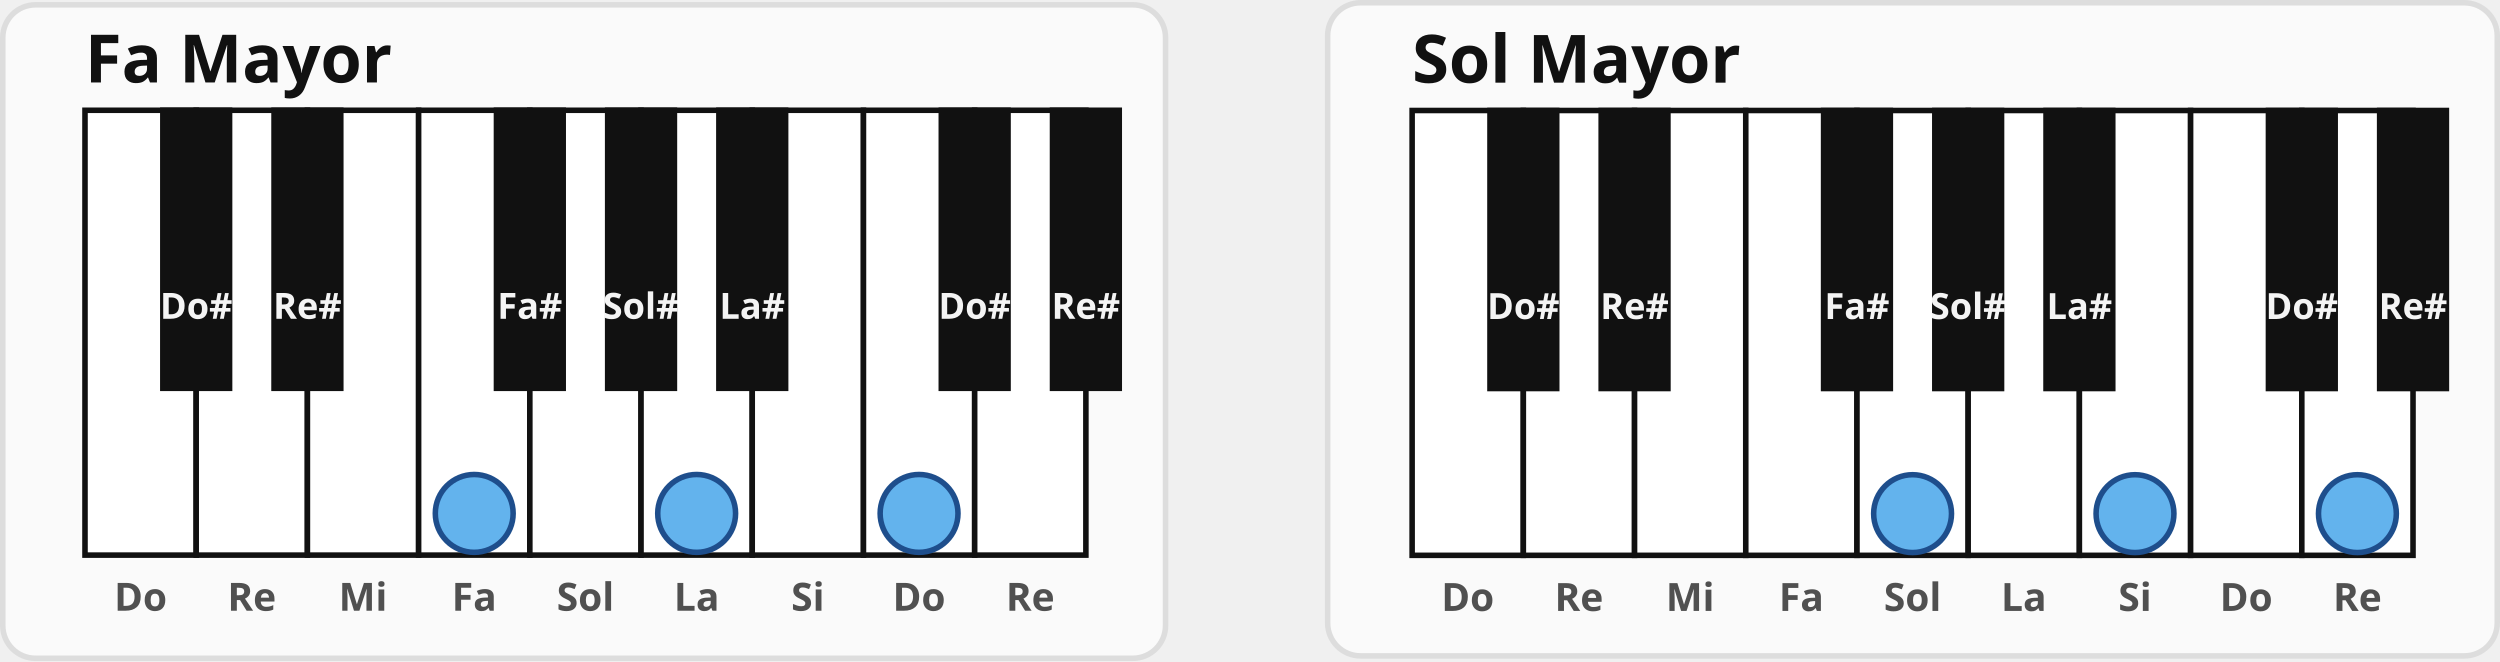
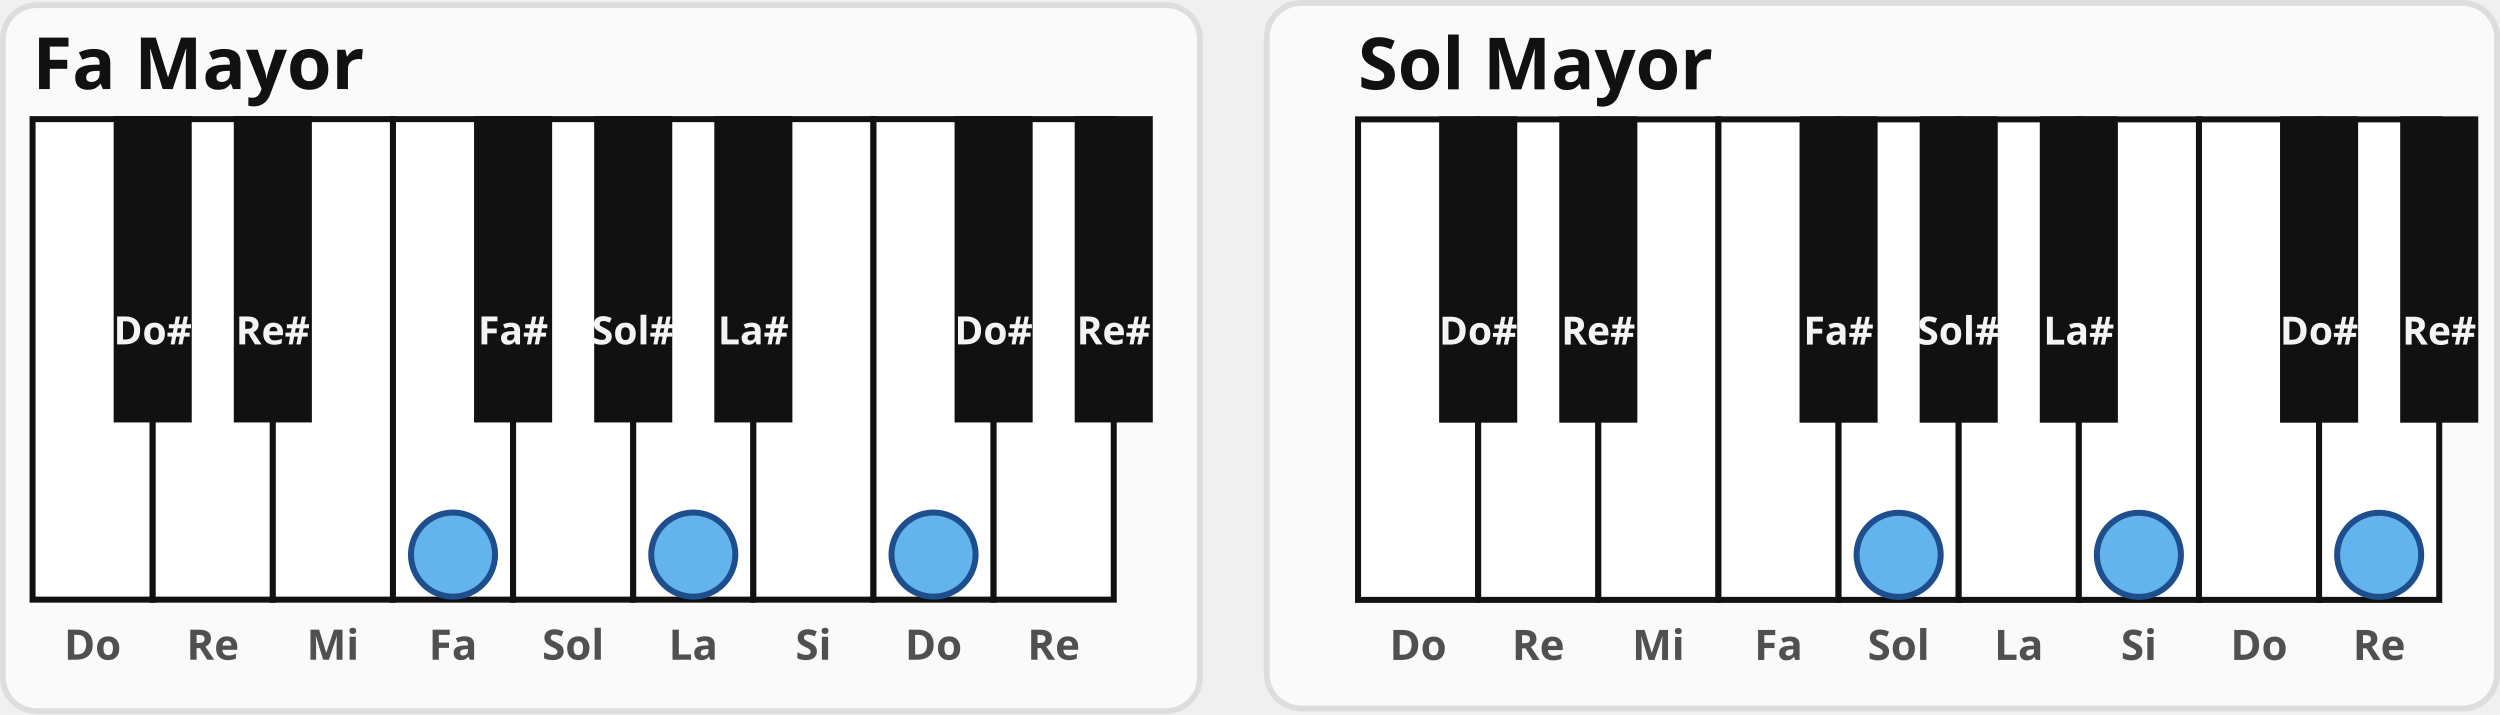
- <svg xmlns="http://www.w3.org/2000/svg" width="237.914mm" height="62.911mm" viewBox="0 0 237.914 62.911" version="1.1" id="svg1">
+ <svg xmlns="http://www.w3.org/2000/svg" width="220.247mm" height="62.911mm" viewBox="0 0 220.247 62.911" version="1.1" id="svg1">
  <defs id="defs1" />
-   <g id="layer1" transform="translate(-3.908197,-67.74544)">
+   <g id="layer1" transform="translate(-9.12715,-67.74544)">
    <g id="g6" transform="matrix(0.2645833,0,0,0.2645833,-14.46173,-199.5724)">
-       <rect class="panel" x="70.43" y="1012.07" width="418.221" height="235.04" rx="11.762" id="rect216" style="fill:#fafafa;stroke:#dddddd;stroke-width:2" />
+       <rect class="panel" x="90.131" y="1012.046" width="398.544" height="235.088" rx="11.209" id="rect216" style="fill:#fafafa;stroke:#dddddd;stroke-width:1.953" />
      <rect class="white" x="100" y="1050" width="40" height="160" id="rect217" style="fill:#ffffff;stroke:#111111;stroke-width:2" />
      <rect class="white" x="140" y="1050" width="40" height="160" id="rect218" style="fill:#ffffff;stroke:#111111;stroke-width:2" />
      <rect class="white" x="180" y="1050" width="40" height="160" id="rect219" style="fill:#ffffff;stroke:#111111;stroke-width:2" />
      <rect class="white" x="220" y="1050" width="40" height="160" id="rect220" style="fill:#ffffff;stroke:#111111;stroke-width:2" />
      <rect class="white" x="260" y="1050" width="40" height="160" id="rect221" style="fill:#ffffff;stroke:#111111;stroke-width:2" />
      <rect class="white" x="300" y="1050" width="40" height="160" id="rect222" style="fill:#ffffff;stroke:#111111;stroke-width:2" />
      <rect class="white" x="340" y="1050" width="40" height="160" id="rect223" style="fill:#ffffff;stroke:#111111;stroke-width:2" />
      <rect class="white" x="380" y="1050" width="40" height="160" id="rect224" style="fill:#ffffff;stroke:#111111;stroke-width:2" />
      <rect class="white" x="420" y="1050" width="40" height="160" id="rect225" style="fill:#ffffff;stroke:#111111;stroke-width:2" />
      <rect class="black" x="128" y="1050" width="24" height="100" id="rect231" style="fill:#111111;stroke:#111111;stroke-width:2" />
      <rect class="black" x="168" y="1050" width="24" height="100" id="rect232" style="fill:#111111;stroke:#111111;stroke-width:2" />
      <rect class="black" x="248" y="1050" width="24" height="100" id="rect233" style="fill:#111111;stroke:#111111;stroke-width:2" />
      <rect class="black" x="288" y="1050" width="24" height="100" id="rect234" style="fill:#111111;stroke:#111111;stroke-width:2" />
      <rect class="black" x="328" y="1050" width="24" height="100" id="rect235" style="fill:#111111;stroke:#111111;stroke-width:2" />
      <rect class="black" x="408" y="1050" width="24" height="100" id="rect236" style="fill:#111111;stroke:#111111;stroke-width:2" />
      <rect class="black" x="448" y="1050" width="24" height="100" id="rect237" style="fill:#111111;stroke:#111111;stroke-width:2" />
      <text class="noteW" x="120" y="1230" text-anchor="middle" id="text240" style="font-style:normal;font-variant:normal;font-weight:600;font-stretch:normal;font-size:14px;line-height:normal;font-family:sans-serif;opacity:0.85;fill:#333333">Do</text>
      <text class="noteW" x="160" y="1230" text-anchor="middle" id="text241" style="font-style:normal;font-variant:normal;font-weight:600;font-stretch:normal;font-size:14px;line-height:normal;font-family:sans-serif;opacity:0.85;fill:#333333">Re</text>
      <text class="noteW" x="200" y="1230" text-anchor="middle" id="text242" style="font-style:normal;font-variant:normal;font-weight:600;font-stretch:normal;font-size:14px;line-height:normal;font-family:sans-serif;opacity:0.85;fill:#333333">Mi</text>
      <text class="noteW" x="240" y="1230" text-anchor="middle" id="text243" style="font-style:normal;font-variant:normal;font-weight:600;font-stretch:normal;font-size:14px;line-height:normal;font-family:sans-serif;opacity:0.85;fill:#333333">Fa</text>
      <text class="noteW" x="280" y="1230" text-anchor="middle" id="text244" style="font-style:normal;font-variant:normal;font-weight:600;font-stretch:normal;font-size:14px;line-height:normal;font-family:sans-serif;opacity:0.85;fill:#333333">Sol</text>
      <text class="noteW" x="320" y="1230" text-anchor="middle" id="text245" style="font-style:normal;font-variant:normal;font-weight:600;font-stretch:normal;font-size:14px;line-height:normal;font-family:sans-serif;opacity:0.85;fill:#333333">La</text>
      <text class="noteW" x="360" y="1230" text-anchor="middle" id="text246" style="font-style:normal;font-variant:normal;font-weight:600;font-stretch:normal;font-size:14px;line-height:normal;font-family:sans-serif;opacity:0.85;fill:#333333">Si</text>
      <text class="noteW" x="400" y="1230" text-anchor="middle" id="text247" style="font-style:normal;font-variant:normal;font-weight:600;font-stretch:normal;font-size:14px;line-height:normal;font-family:sans-serif;opacity:0.85;fill:#333333">Do</text>
      <text class="noteW" x="440" y="1230" text-anchor="middle" id="text248" style="font-style:normal;font-variant:normal;font-weight:600;font-stretch:normal;font-size:14px;line-height:normal;font-family:sans-serif;opacity:0.85;fill:#333333">Re</text>
      <text class="noteB" x="140" y="1125" text-anchor="middle" id="text254" style="font-style:normal;font-variant:normal;font-weight:700;font-stretch:normal;font-size:13px;line-height:normal;font-family:sans-serif;opacity:0.95;fill:#ffffff">Do#</text>
      <text class="noteB" x="180" y="1125" text-anchor="middle" id="text255" style="font-style:normal;font-variant:normal;font-weight:700;font-stretch:normal;font-size:13px;line-height:normal;font-family:sans-serif;opacity:0.95;fill:#ffffff">Re#</text>
      <text class="noteB" x="260" y="1125" text-anchor="middle" id="text256" style="font-style:normal;font-variant:normal;font-weight:700;font-stretch:normal;font-size:13px;line-height:normal;font-family:sans-serif;opacity:0.95;fill:#ffffff">Fa#</text>
      <text class="noteB" x="300" y="1125" text-anchor="middle" id="text257" style="font-style:normal;font-variant:normal;font-weight:700;font-stretch:normal;font-size:13px;line-height:normal;font-family:sans-serif;opacity:0.95;fill:#ffffff">Sol#</text>
      <text class="noteB" x="340" y="1125" text-anchor="middle" id="text258" style="font-style:normal;font-variant:normal;font-weight:700;font-stretch:normal;font-size:13px;line-height:normal;font-family:sans-serif;opacity:0.95;fill:#ffffff">La#</text>
      <text class="noteB" x="420" y="1125" text-anchor="middle" id="text259" style="font-style:normal;font-variant:normal;font-weight:700;font-stretch:normal;font-size:13px;line-height:normal;font-family:sans-serif;opacity:0.95;fill:#ffffff">Do#</text>
      <text class="noteB" x="460" y="1125" text-anchor="middle" id="text260" style="font-style:normal;font-variant:normal;font-weight:700;font-stretch:normal;font-size:13px;line-height:normal;font-family:sans-serif;opacity:0.95;fill:#ffffff">Re#</text>
      <text class="label" x="100" y="1040" id="text59" style="font-style:normal;font-variant:normal;font-weight:700;font-stretch:normal;font-size:24px;line-height:normal;font-family:sans-serif;fill:#111111">Fa Mayor</text>
      <circle class="dot" cx="240" cy="1195" r="14" id="circle60" style="fill:#63b3ed;stroke:#1e4e8c;stroke-width:2" />
      <circle class="dot" cx="320" cy="1195" r="14" id="circle61" style="fill:#63b3ed;stroke:#1e4e8c;stroke-width:2" />
      <circle class="dot" cx="400" cy="1195" r="14" id="circle62" style="fill:#63b3ed;stroke:#1e4e8c;stroke-width:2" />
    </g>
-     <g id="g9" transform="matrix(0.2645833,0,0,0.2645833,111.8363,-270.989)">
-       <rect class="panel" x="69.61" y="1281.251" width="420.68" height="234.916" rx="11.832" id="rect313" style="fill:#fafafa;stroke:#dddddd;stroke-width:1.989" />
+     <g id="g9" transform="matrix(0.2645833,0,0,0.2645833,102.3113,-270.989)">
+       <rect class="panel" x="69.597" y="1281.237" width="409.66" height="234.942" rx="11.522" id="rect313" style="fill:#fafafa;stroke:#dddddd;stroke-width:1.963" />
      <rect class="white" x="100" y="1320" width="40" height="160" id="rect314" style="fill:#ffffff;stroke:#111111;stroke-width:2" />
      <rect class="white" x="140" y="1320" width="40" height="160" id="rect315" style="fill:#ffffff;stroke:#111111;stroke-width:2" />
      <rect class="white" x="180" y="1320" width="40" height="160" id="rect316" style="fill:#ffffff;stroke:#111111;stroke-width:2" />
      <rect class="white" x="220" y="1320" width="40" height="160" id="rect317" style="fill:#ffffff;stroke:#111111;stroke-width:2" />
      <rect class="white" x="260" y="1320" width="40" height="160" id="rect318" style="fill:#ffffff;stroke:#111111;stroke-width:2" />
      <rect class="white" x="300" y="1320" width="40" height="160" id="rect319" style="fill:#ffffff;stroke:#111111;stroke-width:2" />
      <rect class="white" x="340" y="1320" width="40" height="160" id="rect320" style="fill:#ffffff;stroke:#111111;stroke-width:2" />
      <rect class="white" x="380" y="1320" width="40" height="160" id="rect321" style="fill:#ffffff;stroke:#111111;stroke-width:2" />
      <rect class="white" x="420" y="1320" width="40" height="160" id="rect322" style="fill:#ffffff;stroke:#111111;stroke-width:2" />
      <rect class="black" x="128" y="1320" width="24" height="100" id="rect328" style="fill:#111111;stroke:#111111;stroke-width:2" />
      <rect class="black" x="168" y="1320" width="24" height="100" id="rect329" style="fill:#111111;stroke:#111111;stroke-width:2" />
      <rect class="black" x="248" y="1320" width="24" height="100" id="rect330" style="fill:#111111;stroke:#111111;stroke-width:2" />
      <rect class="black" x="288" y="1320" width="24" height="100" id="rect331" style="fill:#111111;stroke:#111111;stroke-width:2" />
      <rect class="black" x="328" y="1320" width="24" height="100" id="rect332" style="fill:#111111;stroke:#111111;stroke-width:2" />
      <rect class="black" x="408" y="1320" width="24" height="100" id="rect333" style="fill:#111111;stroke:#111111;stroke-width:2" />
      <rect class="black" x="448" y="1320" width="24" height="100" id="rect334" style="fill:#111111;stroke:#111111;stroke-width:2" />
      <text class="noteW" x="120" y="1500" text-anchor="middle" id="text337" style="font-style:normal;font-variant:normal;font-weight:600;font-stretch:normal;font-size:14px;line-height:normal;font-family:sans-serif;opacity:0.85;fill:#333333">Do</text>
      <text class="noteW" x="160" y="1500" text-anchor="middle" id="text338" style="font-style:normal;font-variant:normal;font-weight:600;font-stretch:normal;font-size:14px;line-height:normal;font-family:sans-serif;opacity:0.85;fill:#333333">Re</text>
      <text class="noteW" x="200" y="1500" text-anchor="middle" id="text339" style="font-style:normal;font-variant:normal;font-weight:600;font-stretch:normal;font-size:14px;line-height:normal;font-family:sans-serif;opacity:0.85;fill:#333333">Mi</text>
      <text class="noteW" x="240" y="1500" text-anchor="middle" id="text340" style="font-style:normal;font-variant:normal;font-weight:600;font-stretch:normal;font-size:14px;line-height:normal;font-family:sans-serif;opacity:0.85;fill:#333333">Fa</text>
      <text class="noteW" x="280" y="1500" text-anchor="middle" id="text341" style="font-style:normal;font-variant:normal;font-weight:600;font-stretch:normal;font-size:14px;line-height:normal;font-family:sans-serif;opacity:0.85;fill:#333333">Sol</text>
      <text class="noteW" x="320" y="1500" text-anchor="middle" id="text342" style="font-style:normal;font-variant:normal;font-weight:600;font-stretch:normal;font-size:14px;line-height:normal;font-family:sans-serif;opacity:0.85;fill:#333333">La</text>
      <text class="noteW" x="360" y="1500" text-anchor="middle" id="text343" style="font-style:normal;font-variant:normal;font-weight:600;font-stretch:normal;font-size:14px;line-height:normal;font-family:sans-serif;opacity:0.85;fill:#333333">Si</text>
      <text class="noteW" x="400" y="1500" text-anchor="middle" id="text344" style="font-style:normal;font-variant:normal;font-weight:600;font-stretch:normal;font-size:14px;line-height:normal;font-family:sans-serif;opacity:0.85;fill:#333333">Do</text>
      <text class="noteW" x="440" y="1500" text-anchor="middle" id="text345" style="font-style:normal;font-variant:normal;font-weight:600;font-stretch:normal;font-size:14px;line-height:normal;font-family:sans-serif;opacity:0.85;fill:#333333">Re</text>
      <text class="noteB" x="140" y="1395" text-anchor="middle" id="text351" style="font-style:normal;font-variant:normal;font-weight:700;font-stretch:normal;font-size:13px;line-height:normal;font-family:sans-serif;opacity:0.95;fill:#ffffff">Do#</text>
      <text class="noteB" x="180" y="1395" text-anchor="middle" id="text352" style="font-style:normal;font-variant:normal;font-weight:700;font-stretch:normal;font-size:13px;line-height:normal;font-family:sans-serif;opacity:0.95;fill:#ffffff">Re#</text>
      <text class="noteB" x="260" y="1395" text-anchor="middle" id="text353" style="font-style:normal;font-variant:normal;font-weight:700;font-stretch:normal;font-size:13px;line-height:normal;font-family:sans-serif;opacity:0.95;fill:#ffffff">Fa#</text>
      <text class="noteB" x="300" y="1395" text-anchor="middle" id="text354" style="font-style:normal;font-variant:normal;font-weight:700;font-stretch:normal;font-size:13px;line-height:normal;font-family:sans-serif;opacity:0.95;fill:#ffffff">Sol#</text>
      <text class="noteB" x="340" y="1395" text-anchor="middle" id="text355" style="font-style:normal;font-variant:normal;font-weight:700;font-stretch:normal;font-size:13px;line-height:normal;font-family:sans-serif;opacity:0.95;fill:#ffffff">La#</text>
      <text class="noteB" x="420" y="1395" text-anchor="middle" id="text356" style="font-style:normal;font-variant:normal;font-weight:700;font-stretch:normal;font-size:13px;line-height:normal;font-family:sans-serif;opacity:0.95;fill:#ffffff">Do#</text>
      <text class="noteB" x="460" y="1395" text-anchor="middle" id="text357" style="font-style:normal;font-variant:normal;font-weight:700;font-stretch:normal;font-size:13px;line-height:normal;font-family:sans-serif;opacity:0.95;fill:#ffffff">Re#</text>
      <text class="label" x="100" y="1310" id="text62" style="font-style:normal;font-variant:normal;font-weight:700;font-stretch:normal;font-size:24px;line-height:normal;font-family:sans-serif;fill:#111111">Sol Mayor</text>
      <circle class="dot" cx="280" cy="1465" r="14" id="circle63" style="fill:#63b3ed;stroke:#1e4e8c;stroke-width:2" />
      <circle class="dot" cx="360" cy="1465" r="14" id="circle64" style="fill:#63b3ed;stroke:#1e4e8c;stroke-width:2" />
      <circle class="dot" cx="440" cy="1465" r="14" id="circle65" style="fill:#63b3ed;stroke:#1e4e8c;stroke-width:2" />
    </g>
  </g>
</svg>
